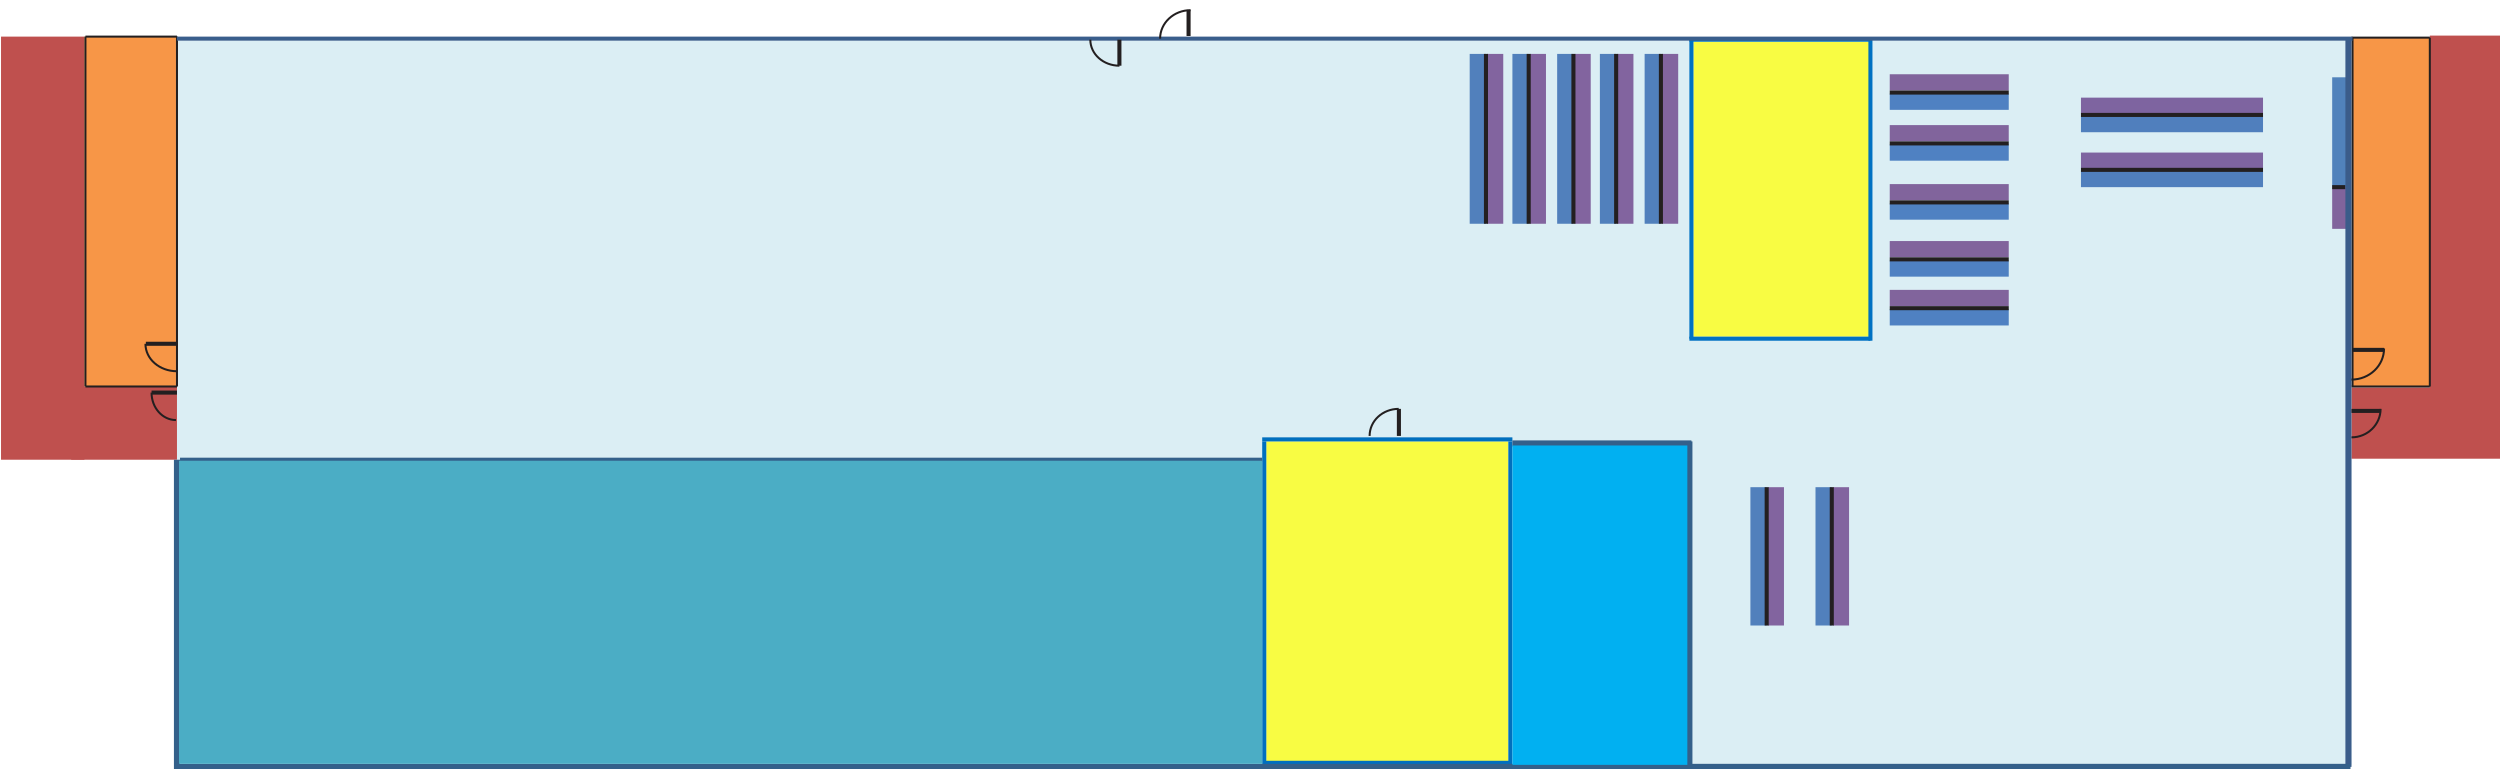
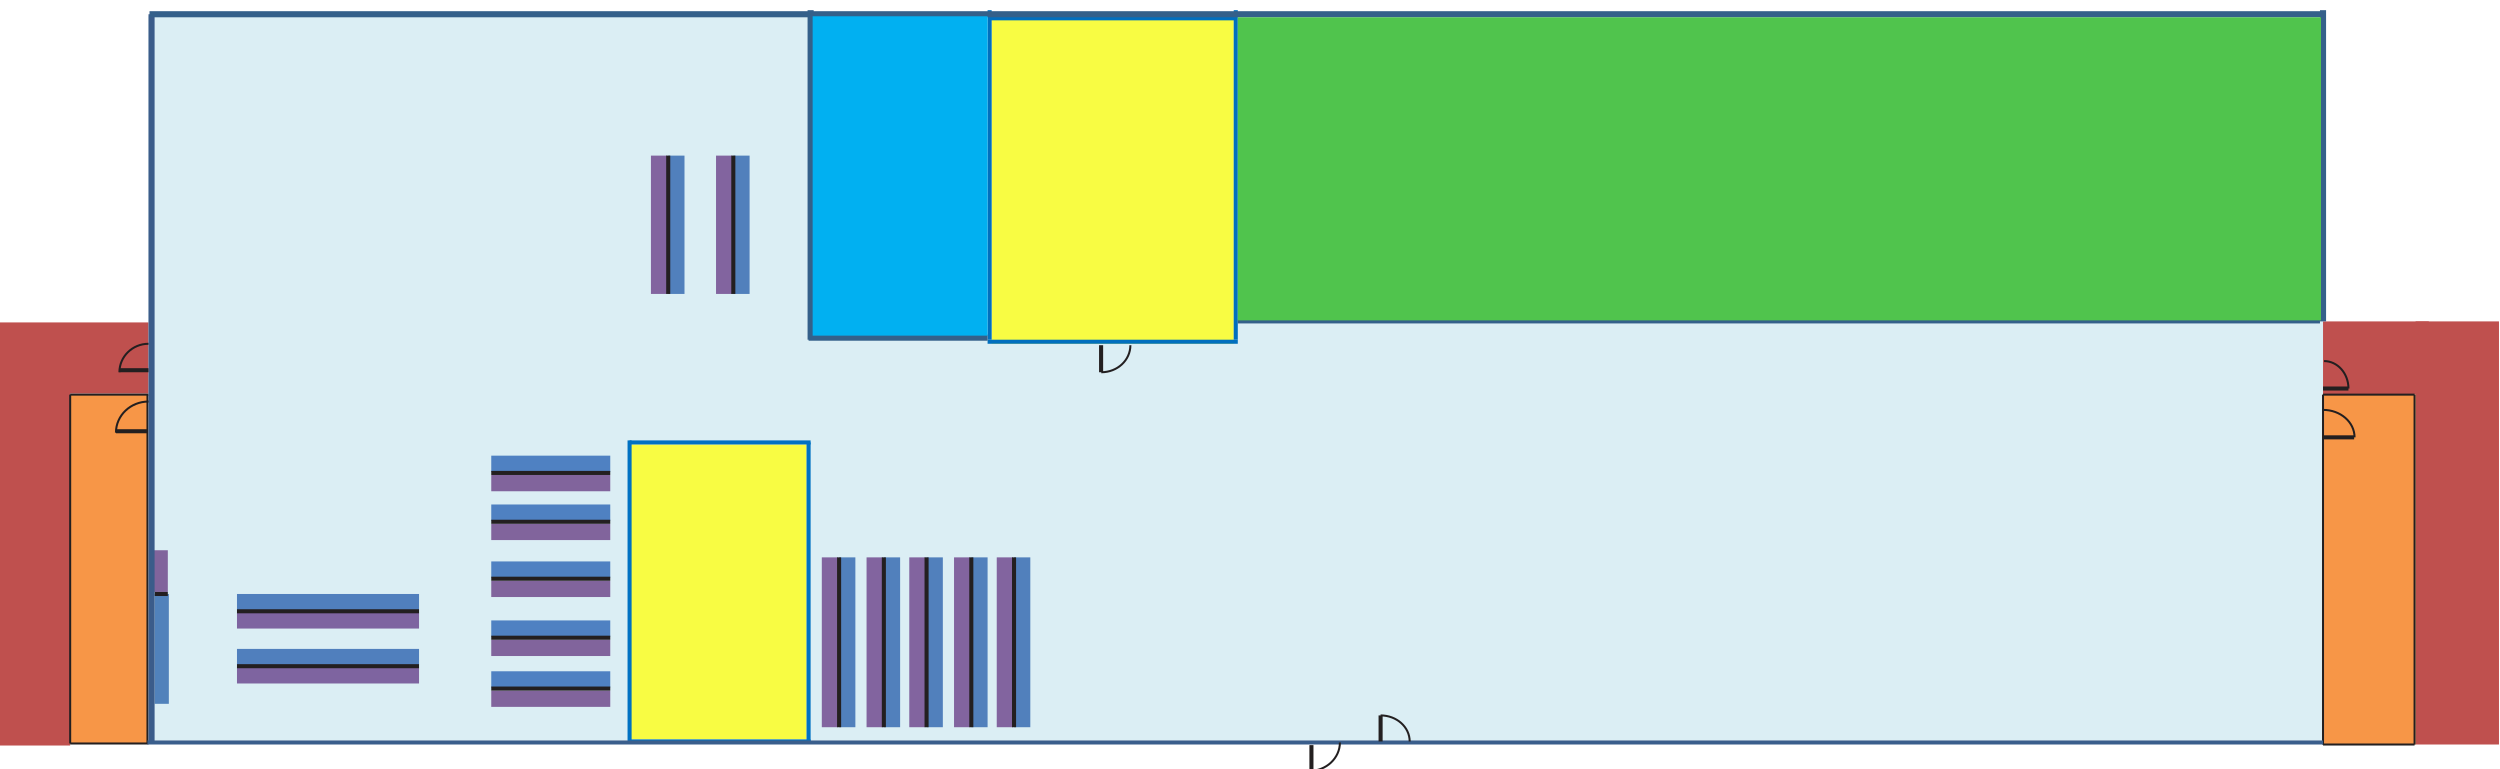
<svg xmlns="http://www.w3.org/2000/svg" version="1.1" x="0px" y="0px" viewBox="0 0 1229 378" enable-background="new 0 0 1229 378" xml:space="preserve">
  <g id="bgColor">
-     <line fill="none" stroke="#DBEEF4" stroke-width="356" stroke-miterlimit="10" x1="87" y1="198" x2="1156" y2="198" />
+     <line fill="none" stroke="#DBEEF4" stroke-width="356" stroke-miterlimit="10" x1="1142" y1="186" x2="73" y2="186" />
  </g>
  <g id="layout">
-     <line fill="none" stroke="#BF504E" stroke-width="41" stroke-miterlimit="10" x1="21" y1="18" x2="21" y2="226" />
-     <line fill="none" stroke="#BF504E" stroke-width="36" stroke-miterlimit="10" x1="35" y1="208" x2="87" y2="208" />
-     <line fill="none" stroke="#F79647" stroke-width="45" stroke-miterlimit="10" x1="64" y1="18" x2="64" y2="190" />
-     <line fill="none" stroke="#F8FC43" stroke-width="119" stroke-miterlimit="10" x1="682" y1="217" x2="682" y2="377" />
-     <line fill="none" stroke="#F8FC43" stroke-width="87" stroke-miterlimit="10" x1="876" y1="20.5" x2="876" y2="165.5" />
-     <line fill="none" stroke="#5180BC" stroke-width="8" stroke-miterlimit="10" x1="726.5" y1="26.5" x2="726.5" y2="110" />
-     <line fill="none" stroke="#82649F" stroke-width="8" stroke-miterlimit="10" x1="735" y1="26.5" x2="735" y2="110" />
-     <line fill="none" stroke="#231F20" stroke-width="2" stroke-miterlimit="10" x1="730.5" y1="26.5" x2="730.5" y2="110" />
-     <line fill="none" stroke="#5180BC" stroke-width="8" stroke-miterlimit="10" x1="747.5" y1="26.5" x2="747.5" y2="110" />
-     <line fill="none" stroke="#82649F" stroke-width="8" stroke-miterlimit="10" x1="756" y1="26.5" x2="756" y2="110" />
-     <line fill="none" stroke="#231F20" stroke-width="2" stroke-miterlimit="10" x1="751.5" y1="26.5" x2="751.5" y2="110" />
-     <line fill="none" stroke="#5180BC" stroke-width="8" stroke-miterlimit="10" x1="769.5" y1="26.5" x2="769.5" y2="110" />
-     <line fill="none" stroke="#82649F" stroke-width="8" stroke-miterlimit="10" x1="778" y1="26.5" x2="778" y2="110" />
-     <line fill="none" stroke="#231F20" stroke-width="2" stroke-miterlimit="10" x1="773.5" y1="26.5" x2="773.5" y2="110" />
-     <line fill="none" stroke="#5180BC" stroke-width="8" stroke-miterlimit="10" x1="790.5" y1="26.5" x2="790.5" y2="110" />
-     <line fill="none" stroke="#82649F" stroke-width="8" stroke-miterlimit="10" x1="799" y1="26.5" x2="799" y2="110" />
-     <line fill="none" stroke="#231F20" stroke-width="2" stroke-miterlimit="10" x1="794.5" y1="26.5" x2="794.5" y2="110" />
-     <line fill="none" stroke="#5180BC" stroke-width="8" stroke-miterlimit="10" x1="812.5" y1="26.5" x2="812.5" y2="110" />
-     <line fill="none" stroke="#82649F" stroke-width="8" stroke-miterlimit="10" x1="821" y1="26.5" x2="821" y2="110" />
-     <line fill="none" stroke="#231F20" stroke-width="2" stroke-miterlimit="10" x1="816.5" y1="26.5" x2="816.5" y2="110" />
-     <line fill="none" stroke="#5180BC" stroke-width="8" stroke-miterlimit="10" x1="864.5" y1="239.5" x2="864.5" y2="307.5" />
-     <line fill="none" stroke="#82649F" stroke-width="8" stroke-miterlimit="10" x1="873" y1="239.5" x2="873" y2="307.5" />
-     <line fill="none" stroke="#231F20" stroke-width="2" stroke-miterlimit="10" x1="868.5" y1="239.5" x2="868.5" y2="307.5" />
-     <line fill="none" stroke="#5180BC" stroke-width="8" stroke-miterlimit="10" x1="896.5" y1="239.5" x2="896.5" y2="307.5" />
-     <line fill="none" stroke="#82649F" stroke-width="8" stroke-miterlimit="10" x1="905" y1="239.5" x2="905" y2="307.5" />
-     <line fill="none" stroke="#231F20" stroke-width="2" stroke-miterlimit="10" x1="900.5" y1="239.5" x2="900.5" y2="307.5" />
-     <line fill="none" stroke="#4F81C2" stroke-width="8" stroke-miterlimit="10" x1="929" y1="156" x2="987.5" y2="156" />
-     <line fill="none" stroke="#81649C" stroke-width="8" stroke-miterlimit="10" x1="929" y1="146.5" x2="987.5" y2="146.5" />
-     <line fill="none" stroke="#231F20" stroke-width="2" stroke-miterlimit="10" x1="929" y1="151.5" x2="987.5" y2="151.5" />
-     <line fill="none" stroke="#4F81C2" stroke-width="8" stroke-miterlimit="10" x1="929" y1="132" x2="987.5" y2="132" />
-     <line fill="none" stroke="#81649C" stroke-width="8" stroke-miterlimit="10" x1="929" y1="122.5" x2="987.5" y2="122.5" />
-     <line fill="none" stroke="#231F20" stroke-width="2" stroke-miterlimit="10" x1="929" y1="127.5" x2="987.5" y2="127.5" />
-     <line fill="none" stroke="#4F81C2" stroke-width="8" stroke-miterlimit="10" x1="929" y1="104" x2="987.5" y2="104" />
-     <line fill="none" stroke="#81649C" stroke-width="8" stroke-miterlimit="10" x1="929" y1="94.5" x2="987.5" y2="94.5" />
-     <line fill="none" stroke="#231F20" stroke-width="2" stroke-miterlimit="10" x1="929" y1="99.5" x2="987.5" y2="99.5" />
-     <line fill="none" stroke="#4F81C2" stroke-width="8" stroke-miterlimit="10" x1="929" y1="75" x2="987.5" y2="75" />
-     <line fill="none" stroke="#81649C" stroke-width="8" stroke-miterlimit="10" x1="929" y1="65.5" x2="987.5" y2="65.5" />
-     <line fill="none" stroke="#231F20" stroke-width="2" stroke-miterlimit="10" x1="929" y1="70.5" x2="987.5" y2="70.5" />
-     <line fill="none" stroke="#4F81C2" stroke-width="8" stroke-miterlimit="10" x1="929" y1="50" x2="987.5" y2="50" />
-     <line fill="none" stroke="#81649C" stroke-width="8" stroke-miterlimit="10" x1="929" y1="40.5" x2="987.5" y2="40.5" />
-     <line fill="none" stroke="#231F20" stroke-width="2" stroke-miterlimit="10" x1="929" y1="45.5" x2="987.5" y2="45.5" />
-     <line fill="none" stroke="#507FBD" stroke-width="8" stroke-miterlimit="10" x1="1023" y1="88" x2="1112.5" y2="88" />
-     <line fill="none" stroke="#7E64A0" stroke-width="8" stroke-miterlimit="10" x1="1023" y1="79" x2="1112.5" y2="79" />
-     <line fill="none" stroke="#231F20" stroke-width="2" stroke-miterlimit="10" x1="1023" y1="83.5" x2="1112.5" y2="83.5" />
-     <line fill="none" stroke="#507FBD" stroke-width="8" stroke-miterlimit="10" x1="1023" y1="61" x2="1112.5" y2="61" />
-     <line fill="none" stroke="#7E64A0" stroke-width="8" stroke-miterlimit="10" x1="1023" y1="52" x2="1112.5" y2="52" />
-     <line fill="none" stroke="#231F20" stroke-width="2" stroke-miterlimit="10" x1="1023" y1="56.5" x2="1112.5" y2="56.5" />
-     <line fill="none" stroke="#0071C2" stroke-width="2" stroke-miterlimit="10" x1="919.5" y1="18.5" x2="919.5" y2="167.5" />
-     <line fill="none" stroke="#0071C2" stroke-width="2" stroke-miterlimit="10" x1="831.5" y1="19.5" x2="831.5" y2="166.5" />
-     <line fill="none" stroke="#0071C2" stroke-width="2" stroke-miterlimit="10" x1="830.5" y1="166.5" x2="919.5" y2="166.5" />
-     <line fill="none" stroke="#0071C2" stroke-width="2" stroke-miterlimit="10" x1="830.5" y1="19.5" x2="919.5" y2="19.5" />
-     <line fill="none" stroke="#5182BB" stroke-width="7" stroke-miterlimit="10" x1="1150" y1="38" x2="1150" y2="92" />
-     <line fill="none" stroke="#016FBE" stroke-width="2" stroke-miterlimit="10" x1="620.5" y1="216" x2="743.5" y2="216" />
-     <line fill="none" stroke="#016FBE" stroke-width="2" stroke-miterlimit="10" x1="621.5" y1="217" x2="621.5" y2="379" />
-     <line fill="none" stroke="#016FBE" stroke-width="2" stroke-miterlimit="10" x1="621.5" y1="375" x2="742.5" y2="375" />
-     <line fill="none" stroke="#016FBE" stroke-width="2" stroke-miterlimit="10" x1="742.5" y1="217" x2="742.5" y2="379" />
-     <line fill="none" stroke="#81649C" stroke-width="7" stroke-miterlimit="10" x1="1150" y1="92" x2="1150" y2="112.5" />
-     <line fill="none" stroke="#231F20" stroke-width="2" stroke-miterlimit="10" x1="1146.5" y1="92" x2="1153" y2="92" />
-     <line fill="none" stroke="#F79647" stroke-width="45" stroke-miterlimit="10" x1="1179" y1="18.5" x2="1179" y2="190" />
-     <line fill="none" stroke="#BF504E" stroke-width="35" stroke-miterlimit="10" x1="1212" y1="17.5" x2="1212" y2="224" />
-     <line fill="none" stroke="#BF504E" stroke-width="35" stroke-miterlimit="10" x1="1156" y1="208" x2="1229" y2="208" />
-     <line fill="none" stroke="#231F20" stroke-miterlimit="10" x1="1156" y1="190" x2="1194.5" y2="190" />
-     <line fill="none" stroke="#231F20" stroke-miterlimit="10" x1="1194.5" y1="18.5" x2="1194.5" y2="190" />
-     <line fill="none" stroke="#231F20" stroke-miterlimit="10" x1="1156.5" y1="18.5" x2="1156.5" y2="190" />
-     <line fill="none" stroke="#231F20" stroke-miterlimit="10" x1="1156" y1="18.5" x2="1194.5" y2="18.5" />
-     <line fill="none" stroke="#3B5C8A" stroke-width="3" stroke-miterlimit="10" x1="1154.5" y1="19.5" x2="1154.5" y2="377" />
-     <line fill="none" stroke="#34608A" stroke-width="3" stroke-miterlimit="10" x1="1155.5" y1="377" x2="88" y2="377" />
-     <line fill="none" stroke="#34608A" stroke-width="3" stroke-miterlimit="10" x1="87" y1="226" x2="87" y2="379" />
-     <line fill="none" stroke="#34608A" stroke-width="2" stroke-miterlimit="10" x1="88.5" y1="226" x2="620.5" y2="226" />
-     <line fill="none" stroke="#34608A" stroke-width="3" stroke-miterlimit="10" x1="743.5" y1="218" x2="831.5" y2="218" />
-     <line fill="none" stroke="#34608A" stroke-width="3" stroke-miterlimit="10" x1="830.5" y1="217" x2="830.5" y2="379" />
-     <line fill="none" stroke="#231F20" stroke-miterlimit="10" x1="42" y1="18" x2="42" y2="190" />
-     <line fill="none" stroke="#231F20" stroke-miterlimit="10" x1="42" y1="190" x2="87" y2="190" />
-     <line fill="none" stroke="#231F20" stroke-miterlimit="10" x1="42" y1="18" x2="87" y2="18" />
-     <line fill="none" stroke="#231F20" stroke-miterlimit="10" x1="87" y1="18" x2="87" y2="190" />
-     <line fill="none" stroke="#3A5E8C" stroke-width="2" stroke-miterlimit="10" x1="87" y1="19" x2="1156.5" y2="19" />
-     <line fill="none" stroke="#4BADC5" stroke-width="149" stroke-miterlimit="10" x1="88" y1="301" x2="620.5" y2="301" />
-     <line fill="none" stroke="#01B0F1" stroke-width="86" stroke-miterlimit="10" x1="786.5" y1="219" x2="786.5" y2="376" />
-     <line fill="none" stroke="#231F20" stroke-width="2" stroke-miterlimit="10" x1="687.7" y1="201" x2="687.7" y2="214.3" />
-     <path fill="none" stroke="#231F20" stroke-miterlimit="10" d="M673.3,214.3c0-7.4,6.4-13.3,14.3-13.3" />
-     <line fill="none" stroke="#231F20" stroke-width="2" stroke-miterlimit="10" x1="584.3" y1="5" x2="584.3" y2="17.7" />
-     <path fill="none" stroke="#231F20" stroke-miterlimit="10" d="M570.3,19c0-7.7,6.7-14,15-14" />
-     <path fill="none" stroke="#231F20" stroke-miterlimit="10" d="M536,19.5c0,7.1,6.4,12.8,14.3,12.8" />
-     <line fill="none" stroke="#231F20" stroke-width="2" stroke-miterlimit="10" x1="1156.3" y1="172" x2="1172" y2="172" />
-     <path fill="none" stroke="#231F20" stroke-miterlimit="10" d="M1172,171.3c0,8.5-7.2,15.3-16,15.3" />
-     <line fill="none" stroke="#231F20" stroke-width="2" stroke-miterlimit="10" x1="1156" y1="202" x2="1170.3" y2="202" />
-     <path fill="none" stroke="#231F20" stroke-miterlimit="10" d="M1170.3,201c0,7.7-6.4,14-14.3,14" />
-     <line fill="none" stroke="#231F20" stroke-width="2" stroke-miterlimit="10" x1="550.3" y1="19.5" x2="550.3" y2="32.3" />
-     <line fill="none" stroke="#231F20" stroke-width="2" stroke-miterlimit="10" x1="71.7" y1="169" x2="87" y2="169" />
-     <line fill="none" stroke="#231F20" stroke-width="2" stroke-miterlimit="10" x1="74.5" y1="193" x2="87" y2="193" />
-     <path fill="none" stroke="#231F20" stroke-miterlimit="10" d="M71.5,169c0,7.5,6.9,13.5,15.5,13.5" />
-     <path fill="none" stroke="#231F20" stroke-miterlimit="10" d="M74.5,193c0,7.5,5.4,13.5,12,13.5" />
+     <line fill="none" stroke="#BF504E" stroke-width="41" stroke-miterlimit="10" x1="1208" y1="366" x2="1208" y2="158" />
+     <line fill="none" stroke="#BF504E" stroke-width="36" stroke-miterlimit="10" x1="1194" y1="176" x2="1142" y2="176" />
+     <line fill="none" stroke="#F79647" stroke-width="45" stroke-miterlimit="10" x1="1165" y1="366" x2="1165" y2="194" />
+     <line fill="none" stroke="#F8FC43" stroke-width="119" stroke-miterlimit="10" x1="547" y1="169" x2="547" y2="9" />
+     <line fill="none" stroke="#F8FC43" stroke-width="87" stroke-miterlimit="10" x1="353" y1="363.5" x2="353" y2="218.5" />
+     <line fill="none" stroke="#5180BC" stroke-width="8" stroke-miterlimit="10" x1="502.5" y1="357.5" x2="502.5" y2="274" />
+     <line fill="none" stroke="#82649F" stroke-width="8" stroke-miterlimit="10" x1="494" y1="357.5" x2="494" y2="274" />
+     <line fill="none" stroke="#231F20" stroke-width="2" stroke-miterlimit="10" x1="498.5" y1="357.5" x2="498.5" y2="274" />
+     <line fill="none" stroke="#5180BC" stroke-width="8" stroke-miterlimit="10" x1="481.5" y1="357.5" x2="481.5" y2="274" />
+     <line fill="none" stroke="#82649F" stroke-width="8" stroke-miterlimit="10" x1="473" y1="357.5" x2="473" y2="274" />
+     <line fill="none" stroke="#231F20" stroke-width="2" stroke-miterlimit="10" x1="477.5" y1="357.5" x2="477.5" y2="274" />
+     <line fill="none" stroke="#5180BC" stroke-width="8" stroke-miterlimit="10" x1="459.5" y1="357.5" x2="459.5" y2="274" />
+     <line fill="none" stroke="#82649F" stroke-width="8" stroke-miterlimit="10" x1="451" y1="357.5" x2="451" y2="274" />
+     <line fill="none" stroke="#231F20" stroke-width="2" stroke-miterlimit="10" x1="455.5" y1="357.5" x2="455.5" y2="274" />
+     <line fill="none" stroke="#5180BC" stroke-width="8" stroke-miterlimit="10" x1="438.5" y1="357.5" x2="438.5" y2="274" />
+     <line fill="none" stroke="#82649F" stroke-width="8" stroke-miterlimit="10" x1="430" y1="357.5" x2="430" y2="274" />
+     <line fill="none" stroke="#231F20" stroke-width="2" stroke-miterlimit="10" x1="434.5" y1="357.5" x2="434.5" y2="274" />
+     <line fill="none" stroke="#5180BC" stroke-width="8" stroke-miterlimit="10" x1="416.5" y1="357.5" x2="416.5" y2="274" />
+     <line fill="none" stroke="#82649F" stroke-width="8" stroke-miterlimit="10" x1="408" y1="357.5" x2="408" y2="274" />
+     <line fill="none" stroke="#231F20" stroke-width="2" stroke-miterlimit="10" x1="412.5" y1="357.5" x2="412.5" y2="274" />
+     <line fill="none" stroke="#5180BC" stroke-width="8" stroke-miterlimit="10" x1="364.5" y1="144.5" x2="364.5" y2="76.5" />
+     <line fill="none" stroke="#82649F" stroke-width="8" stroke-miterlimit="10" x1="356" y1="144.5" x2="356" y2="76.5" />
+     <line fill="none" stroke="#231F20" stroke-width="2" stroke-miterlimit="10" x1="360.5" y1="144.5" x2="360.5" y2="76.5" />
+     <line fill="none" stroke="#5180BC" stroke-width="8" stroke-miterlimit="10" x1="332.5" y1="144.5" x2="332.5" y2="76.5" />
+     <line fill="none" stroke="#82649F" stroke-width="8" stroke-miterlimit="10" x1="324" y1="144.5" x2="324" y2="76.5" />
+     <line fill="none" stroke="#231F20" stroke-width="2" stroke-miterlimit="10" x1="328.5" y1="144.5" x2="328.5" y2="76.5" />
+     <line fill="none" stroke="#4F81C2" stroke-width="8" stroke-miterlimit="10" x1="300" y1="228" x2="241.5" y2="228" />
+     <line fill="none" stroke="#81649C" stroke-width="8" stroke-miterlimit="10" x1="300" y1="237.5" x2="241.5" y2="237.5" />
+     <line fill="none" stroke="#231F20" stroke-width="2" stroke-miterlimit="10" x1="300" y1="232.5" x2="241.5" y2="232.5" />
+     <line fill="none" stroke="#4F81C2" stroke-width="8" stroke-miterlimit="10" x1="300" y1="252" x2="241.5" y2="252" />
+     <line fill="none" stroke="#81649C" stroke-width="8" stroke-miterlimit="10" x1="300" y1="261.5" x2="241.5" y2="261.5" />
+     <line fill="none" stroke="#231F20" stroke-width="2" stroke-miterlimit="10" x1="300" y1="256.5" x2="241.5" y2="256.5" />
+     <line fill="none" stroke="#4F81C2" stroke-width="8" stroke-miterlimit="10" x1="300" y1="280" x2="241.5" y2="280" />
+     <line fill="none" stroke="#81649C" stroke-width="8" stroke-miterlimit="10" x1="300" y1="289.5" x2="241.5" y2="289.5" />
+     <line fill="none" stroke="#231F20" stroke-width="2" stroke-miterlimit="10" x1="300" y1="284.5" x2="241.5" y2="284.5" />
+     <line fill="none" stroke="#4F81C2" stroke-width="8" stroke-miterlimit="10" x1="300" y1="309" x2="241.5" y2="309" />
+     <line fill="none" stroke="#81649C" stroke-width="8" stroke-miterlimit="10" x1="300" y1="318.5" x2="241.5" y2="318.5" />
+     <line fill="none" stroke="#231F20" stroke-width="2" stroke-miterlimit="10" x1="300" y1="313.5" x2="241.5" y2="313.5" />
+     <line fill="none" stroke="#4F81C2" stroke-width="8" stroke-miterlimit="10" x1="300" y1="334" x2="241.5" y2="334" />
+     <line fill="none" stroke="#81649C" stroke-width="8" stroke-miterlimit="10" x1="300" y1="343.5" x2="241.5" y2="343.5" />
+     <line fill="none" stroke="#231F20" stroke-width="2" stroke-miterlimit="10" x1="300" y1="338.5" x2="241.5" y2="338.5" />
+     <line fill="none" stroke="#507FBD" stroke-width="8" stroke-miterlimit="10" x1="206" y1="296" x2="116.5" y2="296" />
+     <line fill="none" stroke="#7E64A0" stroke-width="8" stroke-miterlimit="10" x1="206" y1="305" x2="116.5" y2="305" />
+     <line fill="none" stroke="#231F20" stroke-width="2" stroke-miterlimit="10" x1="206" y1="300.5" x2="116.5" y2="300.5" />
+     <line fill="none" stroke="#507FBD" stroke-width="8" stroke-miterlimit="10" x1="206" y1="323" x2="116.5" y2="323" />
+     <line fill="none" stroke="#7E64A0" stroke-width="8" stroke-miterlimit="10" x1="206" y1="332" x2="116.5" y2="332" />
+     <line fill="none" stroke="#231F20" stroke-width="2" stroke-miterlimit="10" x1="206" y1="327.5" x2="116.5" y2="327.5" />
+     <line fill="none" stroke="#0071C2" stroke-width="2" stroke-miterlimit="10" x1="309.5" y1="365.5" x2="309.5" y2="216.5" />
+     <line fill="none" stroke="#0071C2" stroke-width="2" stroke-miterlimit="10" x1="397.5" y1="364.5" x2="397.5" y2="217.5" />
+     <line fill="none" stroke="#0071C2" stroke-width="2" stroke-miterlimit="10" x1="398.5" y1="217.5" x2="309.5" y2="217.5" />
+     <line fill="none" stroke="#0071C2" stroke-width="2" stroke-miterlimit="10" x1="398.5" y1="364.5" x2="309.5" y2="364.5" />
+     <line fill="none" stroke="#5182BB" stroke-width="7" stroke-miterlimit="10" x1="79.5" y1="346" x2="79.5" y2="292" />
+     <line fill="none" stroke="#016FBE" stroke-width="2" stroke-miterlimit="10" x1="608.5" y1="168" x2="485.5" y2="168" />
+     <line fill="none" stroke="#016FBE" stroke-width="2" stroke-miterlimit="10" x1="607.5" y1="167" x2="607.5" y2="5" />
+     <line fill="none" stroke="#016FBE" stroke-width="2" stroke-miterlimit="10" x1="607.5" y1="9" x2="486.5" y2="9" />
+     <line fill="none" stroke="#016FBE" stroke-width="2" stroke-miterlimit="10" x1="486.5" y1="167" x2="486.5" y2="5" />
+     <line fill="none" stroke="#81649C" stroke-width="7" stroke-miterlimit="10" x1="79" y1="291" x2="79" y2="270.5" />
+     <line fill="none" stroke="#231F20" stroke-width="2" stroke-miterlimit="10" x1="82.5" y1="292" x2="76" y2="292" />
+     <line fill="none" stroke="#F79647" stroke-width="45" stroke-miterlimit="10" x1="50" y1="365.5" x2="50" y2="194" />
+     <line fill="none" stroke="#BF504E" stroke-width="35" stroke-miterlimit="10" x1="17" y1="366.5" x2="17" y2="160" />
+     <line fill="none" stroke="#BF504E" stroke-width="35" stroke-miterlimit="10" x1="73" y1="176" x2="0" y2="176" />
+     <line fill="none" stroke="#231F20" stroke-miterlimit="10" x1="73" y1="194" x2="34.5" y2="194" />
+     <line fill="none" stroke="#231F20" stroke-miterlimit="10" x1="34.5" y1="365.5" x2="34.5" y2="194" />
+     <line fill="none" stroke="#231F20" stroke-miterlimit="10" x1="72.5" y1="365.5" x2="72.5" y2="194" />
+     <line fill="none" stroke="#231F20" stroke-miterlimit="10" x1="73" y1="365.5" x2="34.5" y2="365.5" />
+     <line fill="none" stroke="#3B5C8A" stroke-width="3" stroke-miterlimit="10" x1="74.5" y1="364.5" x2="74.5" y2="7" />
+     <line fill="none" stroke="#34608A" stroke-width="3" stroke-miterlimit="10" x1="73.5" y1="7" x2="1141" y2="7" />
+     <line fill="none" stroke="#34608A" stroke-width="3" stroke-miterlimit="10" x1="1142" y1="158" x2="1142" y2="5" />
+     <line fill="none" stroke="#34608A" stroke-width="2" stroke-miterlimit="10" x1="1140.5" y1="158" x2="608.5" y2="158" />
+     <line fill="none" stroke="#34608A" stroke-width="3" stroke-miterlimit="10" x1="485.5" y1="166" x2="397.5" y2="166" />
+     <line fill="none" stroke="#34608A" stroke-width="3" stroke-miterlimit="10" x1="398.5" y1="167" x2="398.5" y2="5" />
+     <line fill="none" stroke="#231F20" stroke-miterlimit="10" x1="1187" y1="366" x2="1187" y2="194" />
+     <line fill="none" stroke="#231F20" stroke-miterlimit="10" x1="1187" y1="194" x2="1142" y2="194" />
+     <line fill="none" stroke="#231F20" stroke-miterlimit="10" x1="1187" y1="366" x2="1142" y2="366" />
+     <line fill="none" stroke="#231F20" stroke-miterlimit="10" x1="1142" y1="366" x2="1142" y2="194" />
+     <line fill="none" stroke="#3A5E8C" stroke-width="2" stroke-miterlimit="10" x1="1142" y1="365" x2="72.5" y2="365" />
+     <line fill="none" stroke="#50C44D" stroke-width="149" stroke-miterlimit="10" x1="1141" y1="83" x2="608.5" y2="83" />
+     <line fill="none" stroke="#01B0F1" stroke-width="86" stroke-miterlimit="10" x1="442.5" y1="165" x2="442.5" y2="8" />
+     <line fill="none" stroke="#231F20" stroke-width="2" stroke-miterlimit="10" x1="541.3" y1="183" x2="541.3" y2="169.7" />
+     <path fill="none" stroke="#231F20" stroke-miterlimit="10" d="M555.7,169.7c0,7.4-6.4,13.3-14.3,13.3" />
+     <line fill="none" stroke="#231F20" stroke-width="2" stroke-miterlimit="10" x1="644.7" y1="379" x2="644.7" y2="366.3" />
+     <path fill="none" stroke="#231F20" stroke-miterlimit="10" d="M658.7,365c0,7.7-6.7,14-15,14" />
+     <path fill="none" stroke="#231F20" stroke-miterlimit="10" d="M693,364.5c0-7.1-6.4-12.8-14.3-12.8" />
+     <line fill="none" stroke="#231F20" stroke-width="2" stroke-miterlimit="10" x1="72.7" y1="212" x2="57" y2="212" />
+     <path fill="none" stroke="#231F20" stroke-miterlimit="10" d="M57,212.7c0-8.5,7.2-15.3,16-15.3" />
+     <line fill="none" stroke="#231F20" stroke-width="2" stroke-miterlimit="10" x1="73" y1="182" x2="58.7" y2="182" />
+     <path fill="none" stroke="#231F20" stroke-miterlimit="10" d="M58.7,183c0-7.7,6.4-14,14.3-14" />
+     <line fill="none" stroke="#231F20" stroke-width="2" stroke-miterlimit="10" x1="678.7" y1="364.5" x2="678.7" y2="351.7" />
+     <line fill="none" stroke="#231F20" stroke-width="2" stroke-miterlimit="10" x1="1157.3" y1="215" x2="1142" y2="215" />
+     <line fill="none" stroke="#231F20" stroke-width="2" stroke-miterlimit="10" x1="1154.5" y1="191" x2="1142" y2="191" />
+     <path fill="none" stroke="#231F20" stroke-miterlimit="10" d="M1157.5,215c0-7.5-6.9-13.5-15.5-13.5" />
+     <path fill="none" stroke="#231F20" stroke-miterlimit="10" d="M1154.5,191c0-7.5-5.4-13.5-12-13.5" />
  </g>
</svg>
